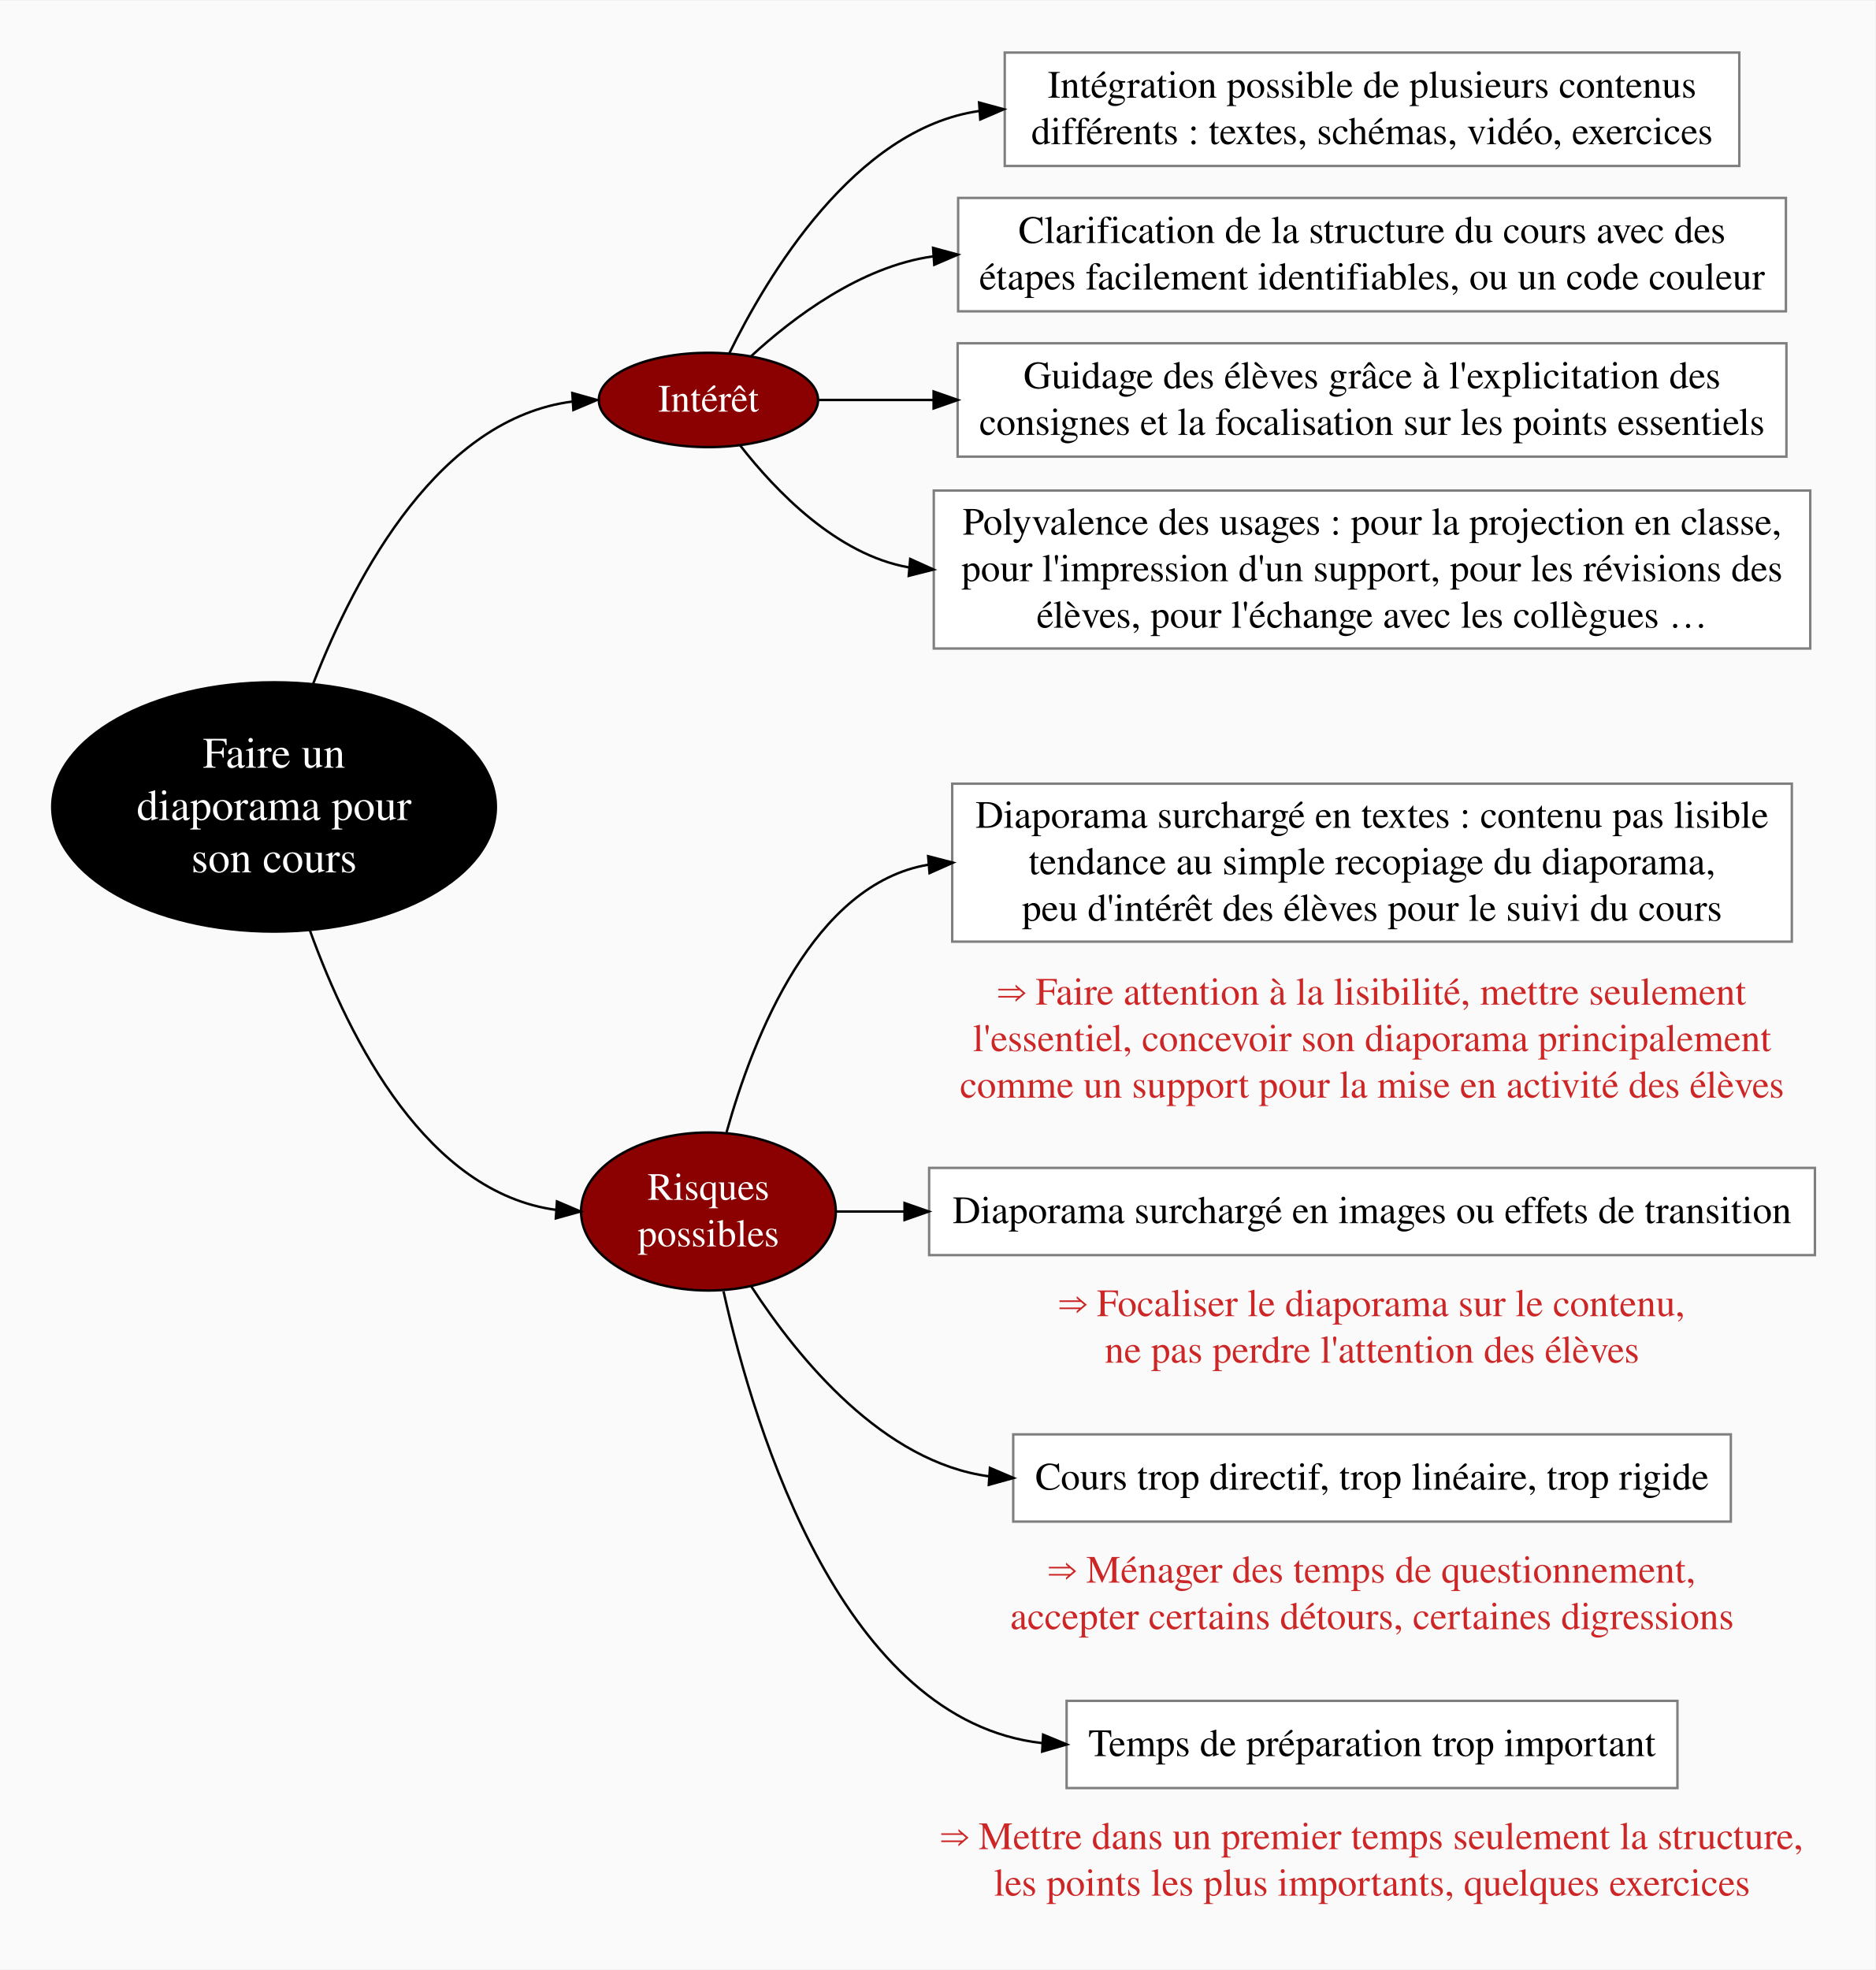
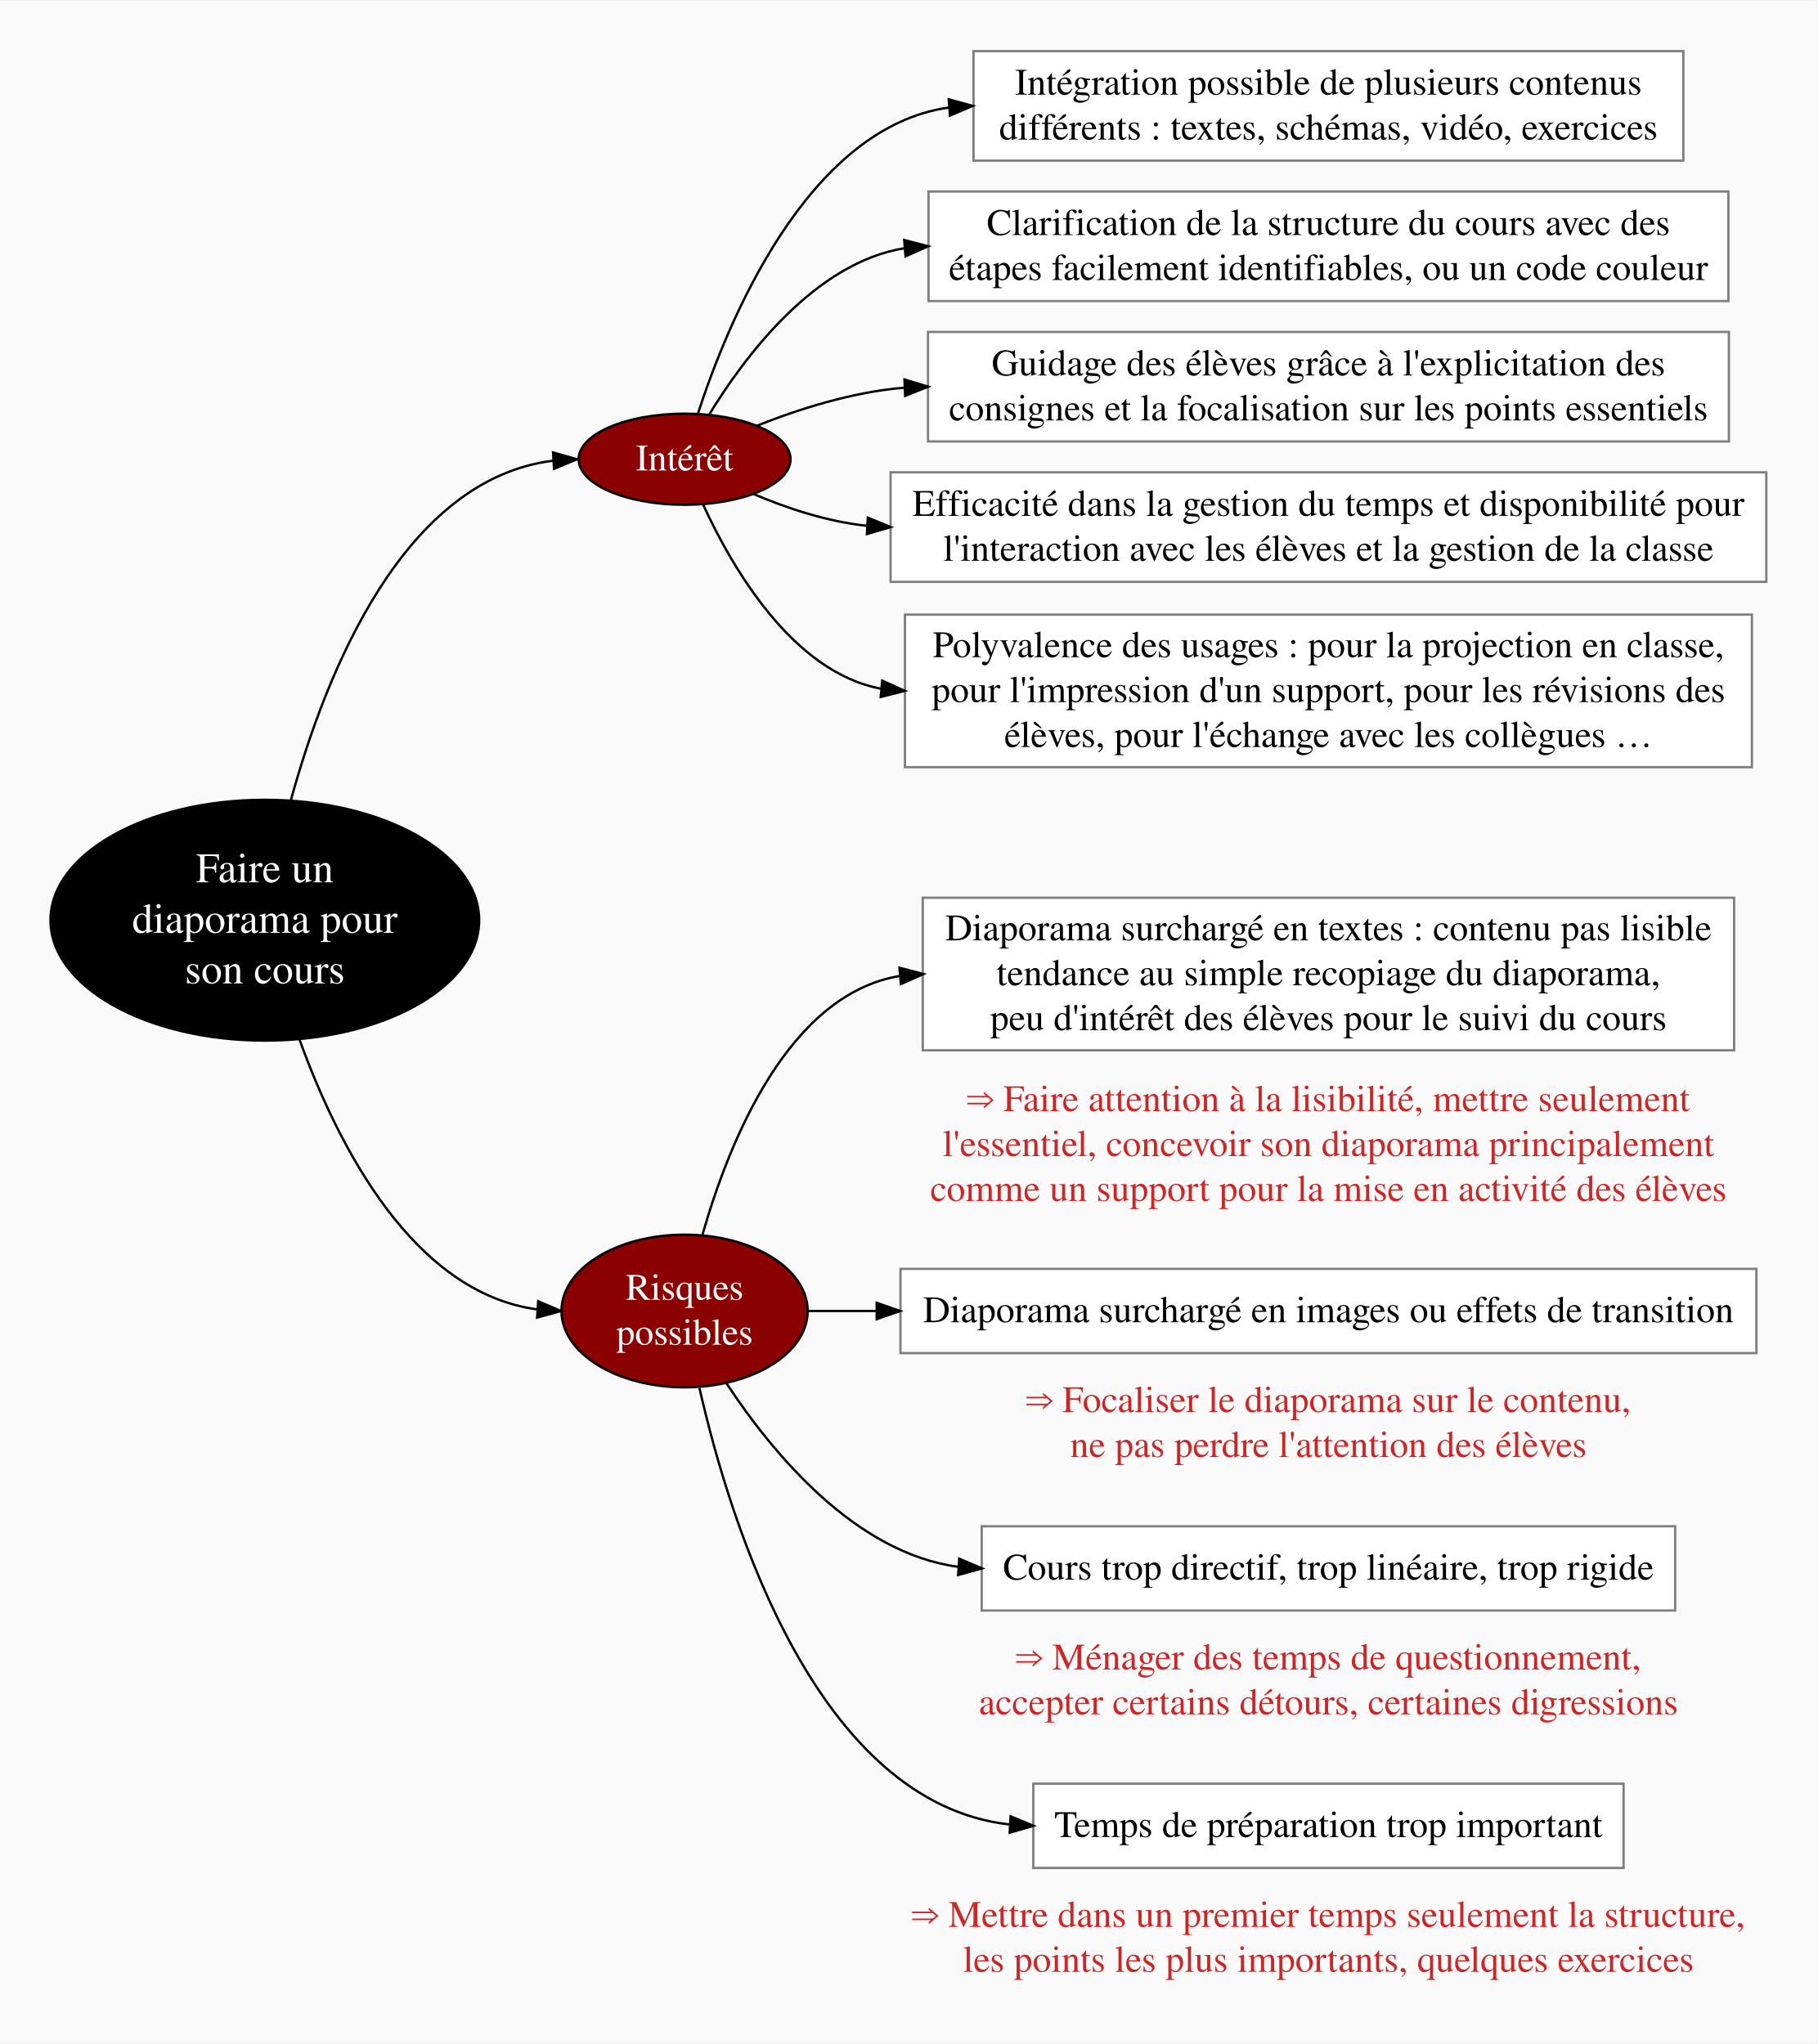
- <svg xmlns="http://www.w3.org/2000/svg" width="774pt" height="813pt" viewBox="0.00 0.00 774.20 812.60">
-   <g id="graph0" class="graph" transform="scale(1 1) rotate(0) translate(21.6 791)">
-     <polygon fill="#fafafa" stroke="transparent" points="-21.6,21.6 -21.6,-791 752.601,-791 752.601,21.6 -21.6,21.6" />
+ <svg xmlns="http://www.w3.org/2000/svg" width="776pt" height="873pt" viewBox="0.00 0.00 776.44 872.60">
+   <g id="graph0" class="graph" transform="scale(1 1) rotate(0) translate(21.6 851)">
+     <polygon fill="#fafafa" stroke="transparent" points="-21.6,21.6 -21.6,-851 754.84,-851 754.84,21.6 -21.6,21.6" />
    <g id="node1" class="node">
      <ellipse fill="#000000" stroke="#000000" cx="91.542" cy="-458.2" rx="91.583" ry="51.455" />
      <text text-anchor="middle" x="91.542" y="-474.4" font-family="Times,serif" font-size="18.00" fill="#ffffff">Faire un</text>
      <text text-anchor="middle" x="91.542" y="-452.8" font-family="Times,serif" font-size="18.00" fill="#ffffff">diaporama pour</text>
      <text text-anchor="middle" x="91.542" y="-431.2" font-family="Times,serif" font-size="18.00" fill="#ffffff">son cours</text>
    </g>
    <g id="node2" class="node">
-       <ellipse fill="#8b0000" stroke="#000000" cx="270.877" cy="-626.2" rx="45.263" ry="19.47" />
-       <text text-anchor="middle" x="270.877" y="-621.4" font-family="Times,serif" font-size="16.00" fill="#ffffff">Intérêt</text>
+       <ellipse fill="#8b0000" stroke="#000000" cx="270.877" cy="-655.2" rx="45.263" ry="19.47" />
+       <text text-anchor="middle" x="270.877" y="-650.4" font-family="Times,serif" font-size="16.00" fill="#ffffff">Intérêt</text>
    </g>
    <g id="edge1" class="edge">
-       <path fill="none" stroke="#000000" d="M107.694,-509.062C125.862,-555.707 160.188,-618.59 214.817,-625.564" />
-       <polygon fill="#000000" stroke="#000000" points="214.677,-629.062 224.877,-626.2 215.118,-622.076 214.677,-629.062" />
+       <path fill="none" stroke="#000000" d="M102.663,-509.445C117.915,-564.965 151.017,-646.736 214.809,-654.588" />
+       <polygon fill="#000000" stroke="#000000" points="214.684,-658.087 224.877,-655.2 215.108,-651.1 214.684,-658.087" />
    </g>
    <g id="node3" class="node">
      <ellipse fill="#8b0000" stroke="#000000" cx="270.877" cy="-291.2" rx="52.589" ry="32.621" />
      <text text-anchor="middle" x="270.877" y="-296" font-family="Times,serif" font-size="16.00" fill="#ffffff">Risques</text>
      <text text-anchor="middle" x="270.877" y="-276.8" font-family="Times,serif" font-size="16.00" fill="#ffffff">possibles</text>
    </g>
    <g id="edge2" class="edge">
      <path fill="none" stroke="#000000" d="M106.36,-407.187C123.092,-360.953 155.109,-298.976 207.969,-291.872" />
      <polygon fill="#000000" stroke="#000000" points="208.337,-295.355 218.083,-291.2 207.873,-288.37 208.337,-295.355" />
    </g>
    <g id="node4" class="node">
-       <polygon fill="#ffffff" stroke="#7f7f7f" points="696.464,-769.602 393.209,-769.602 393.209,-722.798 696.464,-722.798 696.464,-769.602" />
-       <text text-anchor="middle" x="544.837" y="-751" font-family="Times,serif" font-size="16.00" fill="#000000">Intégration possible de plusieurs contenus</text>
-       <text text-anchor="middle" x="544.837" y="-731.8" font-family="Times,serif" font-size="16.00" fill="#000000">différents : textes, schémas, vidéo, exercices</text>
+       <polygon fill="#ffffff" stroke="#7f7f7f" points="697.583,-829.602 394.328,-829.602 394.328,-782.798 697.583,-782.798 697.583,-829.602" />
+       <text text-anchor="middle" x="545.956" y="-811" font-family="Times,serif" font-size="16.00" fill="#000000">Intégration possible de plusieurs contenus</text>
+       <text text-anchor="middle" x="545.956" y="-791.8" font-family="Times,serif" font-size="16.00" fill="#000000">différents : textes, schémas, vidéo, exercices</text>
    </g>
    <g id="edge3" class="edge">
-       <path fill="none" stroke="#000000" d="M279.369,-645.214C294.925,-677.002 331.192,-738.191 382.691,-745.484" />
-       <polygon fill="#000000" stroke="#000000" points="382.615,-748.987 392.837,-746.2 383.108,-742.004 382.615,-748.987" />
+       <path fill="none" stroke="#000000" d="M276.456,-674.324C288.945,-712.893 322.953,-797.064 383.936,-805.513" />
+       <polygon fill="#000000" stroke="#000000" points="383.74,-809.007 393.956,-806.2 384.219,-802.024 383.74,-809.007" />
    </g>
    <g id="node5" class="node">
-       <polygon fill="#ffffff" stroke="#7f7f7f" points="715.707,-709.602 373.966,-709.602 373.966,-662.798 715.707,-662.798 715.707,-709.602" />
-       <text text-anchor="middle" x="544.837" y="-691" font-family="Times,serif" font-size="16.00" fill="#000000">Clarification de la structure du cours avec des</text>
-       <text text-anchor="middle" x="544.837" y="-671.8" font-family="Times,serif" font-size="16.00" fill="#000000">étapes facilement identifiables, ou un code couleur</text>
+       <polygon fill="#ffffff" stroke="#7f7f7f" points="716.826,-769.602 375.085,-769.602 375.085,-722.798 716.826,-722.798 716.826,-769.602" />
+       <text text-anchor="middle" x="545.956" y="-751" font-family="Times,serif" font-size="16.00" fill="#000000">Clarification de la structure du cours avec des</text>
+       <text text-anchor="middle" x="545.956" y="-731.8" font-family="Times,serif" font-size="16.00" fill="#000000">étapes facilement identifiables, ou un code couleur</text>
    </g>
    <g id="edge4" class="edge">
-       <path fill="none" stroke="#000000" d="M288.417,-644.202C305.647,-660.08 333.646,-681.328 363.612,-685.48" />
-       <polygon fill="#000000" stroke="#000000" points="363.615,-688.989 373.837,-686.2 364.107,-682.006 363.615,-688.989" />
+       <path fill="none" stroke="#000000" d="M281.256,-674.055C296.206,-698.627 326.303,-739.207 364.95,-745.398" />
+       <polygon fill="#000000" stroke="#000000" points="364.708,-748.889 374.956,-746.2 365.268,-741.912 364.708,-748.889" />
    </g>
    <g id="node6" class="node">
-       <polygon fill="#ffffff" stroke="#7f7f7f" points="715.921,-649.602 373.752,-649.602 373.752,-602.798 715.921,-602.798 715.921,-649.602" />
-       <text text-anchor="middle" x="544.837" y="-631" font-family="Times,serif" font-size="16.00" fill="#000000">Guidage des élèves grâce à l'explicitation des</text>
-       <text text-anchor="middle" x="544.837" y="-611.8" font-family="Times,serif" font-size="16.00" fill="#000000">consignes et la focalisation sur les points essentiels</text>
+       <polygon fill="#ffffff" stroke="#7f7f7f" points="717.04,-709.602 374.872,-709.602 374.872,-662.798 717.04,-662.798 717.04,-709.602" />
+       <text text-anchor="middle" x="545.956" y="-691" font-family="Times,serif" font-size="16.00" fill="#000000">Guidage des élèves grâce à l'explicitation des</text>
+       <text text-anchor="middle" x="545.956" y="-671.8" font-family="Times,serif" font-size="16.00" fill="#000000">consignes et la focalisation sur les points essentiels</text>
    </g>
    <g id="edge5" class="edge">
-       <path fill="none" stroke="#000000" d="M316.493,-626.2C331.162,-626.2 347.722,-626.2 363.56,-626.2" />
-       <polygon fill="#000000" stroke="#000000" points="363.837,-629.7 373.837,-626.2 363.837,-622.7 363.837,-629.7" />
+       <path fill="none" stroke="#000000" d="M301.594,-669.43C319.248,-676.497 342.312,-683.918 364.725,-685.765" />
+       <polygon fill="#000000" stroke="#000000" points="364.816,-689.272 374.956,-686.2 365.113,-682.278 364.816,-689.272" />
    </g>
    <g id="node7" class="node">
-       <polygon fill="#ffffff" stroke="#7f7f7f" points="725.761,-588.801 363.912,-588.801 363.912,-523.599 725.761,-523.599 725.761,-588.801" />
-       <text text-anchor="middle" x="544.837" y="-570.6" font-family="Times,serif" font-size="16.00" fill="#000000">Polyvalence des usages : pour la projection en classe,</text>
-       <text text-anchor="middle" x="544.837" y="-551.4" font-family="Times,serif" font-size="16.00" fill="#000000">pour l'impression d'un support, pour les révisions des</text>
-       <text text-anchor="middle" x="544.837" y="-532.2" font-family="Times,serif" font-size="16.00" fill="#000000">élèves, pour l'échange avec les collègues …</text>
+       <polygon fill="#ffffff" stroke="#7f7f7f" points="733.024,-649.602 358.888,-649.602 358.888,-602.798 733.024,-602.798 733.024,-649.602" />
+       <text text-anchor="middle" x="545.956" y="-631" font-family="Times,serif" font-size="16.00" fill="#000000">Efficacité dans la gestion du temps et disponibilité pour</text>
+       <text text-anchor="middle" x="545.956" y="-611.8" font-family="Times,serif" font-size="16.00" fill="#000000">l'interaction avec les élèves et la gestion de la classe</text>
    </g>
    <g id="edge6" class="edge">
-       <path fill="none" stroke="#000000" d="M283.959,-607.441C298.477,-588.812 323.825,-562.296 353.584,-557.102" />
-       <polygon fill="#000000" stroke="#000000" points="354.182,-560.563 363.837,-556.2 353.568,-553.59 354.182,-560.563" />
+       <path fill="none" stroke="#000000" d="M300.256,-640.36C314.267,-634.396 331.698,-628.508 348.889,-626.737" />
+       <polygon fill="#000000" stroke="#000000" points="349.156,-630.228 358.956,-626.2 348.784,-623.237 349.156,-630.228" />
    </g>
    <g id="node8" class="node">
-       <polygon fill="#ffffff" stroke="#7f7f7f" points="718.154,-467.801 371.52,-467.801 371.52,-402.599 718.154,-402.599 718.154,-467.801" />
-       <text text-anchor="middle" x="544.837" y="-449.6" font-family="Times,serif" font-size="16.00" fill="#000000">Diaporama surchargé en textes : contenu pas lisible</text>
-       <text text-anchor="middle" x="544.837" y="-430.4" font-family="Times,serif" font-size="16.00" fill="#000000">tendance au simple recopiage du diaporama,</text>
-       <text text-anchor="middle" x="544.837" y="-411.2" font-family="Times,serif" font-size="16.00" fill="#000000">peu d'intérêt des élèves pour le suivi du cours</text>
+       <polygon fill="#ffffff" stroke="#7f7f7f" points="726.881,-588.801 365.031,-588.801 365.031,-523.599 726.881,-523.599 726.881,-588.801" />
+       <text text-anchor="middle" x="545.956" y="-570.6" font-family="Times,serif" font-size="16.00" fill="#000000">Polyvalence des usages : pour la projection en classe,</text>
+       <text text-anchor="middle" x="545.956" y="-551.4" font-family="Times,serif" font-size="16.00" fill="#000000">pour l'impression d'un support, pour les révisions des</text>
+       <text text-anchor="middle" x="545.956" y="-532.2" font-family="Times,serif" font-size="16.00" fill="#000000">élèves, pour l'échange avec les collègues …</text>
    </g>
-     <g id="edge10" class="edge">
-       <path fill="none" stroke="#000000" d="M278.347,-323.876C289.455,-363.623 314.305,-426.436 361.714,-434.368" />
-       <polygon fill="#000000" stroke="#000000" points="361.583,-437.869 371.837,-435.2 362.157,-430.892 361.583,-437.869" />
+     <g id="edge7" class="edge">
+       <path fill="none" stroke="#000000" d="M278.664,-636.112C290.787,-609.591 316.817,-564.055 354.99,-557.101" />
+       <polygon fill="#000000" stroke="#000000" points="355.312,-560.587 364.956,-556.2 354.681,-553.615 355.312,-560.587" />
    </g>
    <g id="node9" class="node">
-       <polygon fill="#ffffff" stroke="#7f7f7f" points="727.686,-309.2 361.987,-309.2 361.987,-273.2 727.686,-273.2 727.686,-309.2" />
-       <text text-anchor="middle" x="544.837" y="-286.4" font-family="Times,serif" font-size="16.00" fill="#000000">Diaporama surchargé en images ou effets de transition</text>
+       <polygon fill="#ffffff" stroke="#7f7f7f" points="719.273,-467.801 372.639,-467.801 372.639,-402.599 719.273,-402.599 719.273,-467.801" />
+       <text text-anchor="middle" x="545.956" y="-449.6" font-family="Times,serif" font-size="16.00" fill="#000000">Diaporama surchargé en textes : contenu pas lisible</text>
+       <text text-anchor="middle" x="545.956" y="-430.4" font-family="Times,serif" font-size="16.00" fill="#000000">tendance au simple recopiage du diaporama,</text>
+       <text text-anchor="middle" x="545.956" y="-411.2" font-family="Times,serif" font-size="16.00" fill="#000000">peu d'intérêt des élèves pour le suivi du cours</text>
    </g>
-     <g id="edge11" class="edge">
-       <path fill="none" stroke="#000000" d="M323.785,-291.2C332.851,-291.2 342.328,-291.2 351.557,-291.2" />
-       <polygon fill="#000000" stroke="#000000" points="351.837,-294.7 361.837,-291.2 351.837,-287.7 351.837,-294.7" />
+     <g id="edge12" class="edge">
+       <path fill="none" stroke="#000000" d="M278.545,-323.876C289.899,-363.623 315.168,-426.436 362.792,-434.368" />
+       <polygon fill="#000000" stroke="#000000" points="362.704,-437.872 372.956,-435.2 363.275,-430.895 362.704,-437.872" />
    </g>
    <g id="node10" class="node">
-       <polygon fill="#ffffff" stroke="#7f7f7f" points="692.968,-199.2 396.705,-199.2 396.705,-163.2 692.968,-163.2 692.968,-199.2" />
-       <text text-anchor="middle" x="544.837" y="-176.4" font-family="Times,serif" font-size="16.00" fill="#000000">Cours trop directif, trop linéaire, trop rigide</text>
+       <polygon fill="#ffffff" stroke="#7f7f7f" points="728.805,-309.2 363.106,-309.2 363.106,-273.2 728.805,-273.2 728.805,-309.2" />
+       <text text-anchor="middle" x="545.956" y="-286.4" font-family="Times,serif" font-size="16.00" fill="#000000">Diaporama surchargé en images ou effets de transition</text>
    </g>
-     <g id="edge12" class="edge">
-       <path fill="none" stroke="#000000" d="M288.574,-260.266C308.266,-230.018 343.136,-187.674 386.785,-181.869" />
-       <polygon fill="#000000" stroke="#000000" points="387.091,-185.357 396.837,-181.2 386.626,-178.372 387.091,-185.357" />
+     <g id="edge13" class="edge">
+       <path fill="none" stroke="#000000" d="M323.95,-291.2C333.331,-291.2 343.159,-291.2 352.72,-291.2" />
+       <polygon fill="#000000" stroke="#000000" points="352.956,-294.7 362.956,-291.2 352.956,-287.7 352.956,-294.7" />
    </g>
    <g id="node11" class="node">
-       <polygon fill="#ffffff" stroke="#7f7f7f" points="670.927,-89.2 418.746,-89.2 418.746,-53.2 670.927,-53.2 670.927,-89.2" />
-       <text text-anchor="middle" x="544.837" y="-66.4" font-family="Times,serif" font-size="16.00" fill="#000000">Temps de préparation trop important</text>
+       <polygon fill="#ffffff" stroke="#7f7f7f" points="694.087,-199.2 397.825,-199.2 397.825,-163.2 694.087,-163.2 694.087,-199.2" />
+       <text text-anchor="middle" x="545.956" y="-176.4" font-family="Times,serif" font-size="16.00" fill="#000000">Cours trop directif, trop linéaire, trop rigide</text>
    </g>
-     <g id="edge13" class="edge">
-       <path fill="none" stroke="#000000" d="M277.102,-258.264C290.279,-199.288 326.766,-80.921 408.627,-71.764" />
-       <polygon fill="#000000" stroke="#000000" points="409.045,-75.246 418.837,-71.2 408.659,-68.257 409.045,-75.246" />
+     <g id="edge14" class="edge">
+       <path fill="none" stroke="#000000" d="M288.799,-260.266C308.723,-230.018 343.955,-187.674 387.851,-181.869" />
+       <polygon fill="#000000" stroke="#000000" points="388.209,-185.353 397.956,-181.2 387.746,-178.368 388.209,-185.353" />
    </g>
    <g id="node12" class="node">
-       <path fill="#fafafa" stroke="transparent" d="M715.947,-394.801C715.947,-394.801 373.726,-394.801 373.726,-394.801 367.726,-394.801 361.726,-388.801 361.726,-382.801 361.726,-382.801 361.726,-341.599 361.726,-341.599 361.726,-335.599 367.726,-329.599 373.726,-329.599 373.726,-329.599 715.947,-329.599 715.947,-329.599 721.947,-329.599 727.947,-335.599 727.947,-341.599 727.947,-341.599 727.947,-382.801 727.947,-382.801 727.947,-388.801 721.947,-394.801 715.947,-394.801" />
-       <text text-anchor="middle" x="544.837" y="-376.6" font-family="Times,serif" font-size="16.00" fill="#cd2626">⇒ Faire attention à la lisibilité, mettre seulement</text>
-       <text text-anchor="middle" x="544.837" y="-357.4" font-family="Times,serif" font-size="16.00" fill="#cd2626">l'essentiel, concevoir son diaporama principalement</text>
-       <text text-anchor="middle" x="544.837" y="-338.2" font-family="Times,serif" font-size="16.00" fill="#cd2626">comme un support pour la mise en activité des élèves</text>
+       <polygon fill="#ffffff" stroke="#7f7f7f" points="672.047,-89.2 419.865,-89.2 419.865,-53.2 672.047,-53.2 672.047,-89.2" />
+       <text text-anchor="middle" x="545.956" y="-66.4" font-family="Times,serif" font-size="16.00" fill="#000000">Temps de préparation trop important</text>
+     </g>
+     <g id="edge15" class="edge">
+       <path fill="none" stroke="#000000" d="M277.232,-258.264C290.647,-199.288 327.634,-80.921 409.72,-71.764" />
+       <polygon fill="#000000" stroke="#000000" points="410.164,-75.245 419.956,-71.2 409.778,-68.256 410.164,-75.245" />
    </g>
    <g id="node13" class="node">
-       <path fill="#fafafa" stroke="transparent" d="M670.804,-266.602C670.804,-266.602 418.869,-266.602 418.869,-266.602 412.869,-266.602 406.869,-260.602 406.869,-254.602 406.869,-254.602 406.869,-231.798 406.869,-231.798 406.869,-225.798 412.869,-219.798 418.869,-219.798 418.869,-219.798 670.804,-219.798 670.804,-219.798 676.804,-219.798 682.804,-225.798 682.804,-231.798 682.804,-231.798 682.804,-254.602 682.804,-254.602 682.804,-260.602 676.804,-266.602 670.804,-266.602" />
-       <text text-anchor="middle" x="544.837" y="-248" font-family="Times,serif" font-size="16.00" fill="#cd2626">⇒ Focaliser le diaporama sur le contenu,</text>
-       <text text-anchor="middle" x="544.837" y="-228.8" font-family="Times,serif" font-size="16.00" fill="#cd2626">ne pas perdre l'attention des élèves</text>
+       <path fill="#fafafa" stroke="transparent" d="M717.066,-394.801C717.066,-394.801 374.845,-394.801 374.845,-394.801 368.845,-394.801 362.845,-388.801 362.845,-382.801 362.845,-382.801 362.845,-341.599 362.845,-341.599 362.845,-335.599 368.845,-329.599 374.845,-329.599 374.845,-329.599 717.066,-329.599 717.066,-329.599 723.066,-329.599 729.066,-335.599 729.066,-341.599 729.066,-341.599 729.066,-382.801 729.066,-382.801 729.066,-388.801 723.066,-394.801 717.066,-394.801" />
+       <text text-anchor="middle" x="545.956" y="-376.6" font-family="Times,serif" font-size="16.00" fill="#cd2626">⇒ Faire attention à la lisibilité, mettre seulement</text>
+       <text text-anchor="middle" x="545.956" y="-357.4" font-family="Times,serif" font-size="16.00" fill="#cd2626">l'essentiel, concevoir son diaporama principalement</text>
+       <text text-anchor="middle" x="545.956" y="-338.2" font-family="Times,serif" font-size="16.00" fill="#cd2626">comme un support pour la mise en activité des élèves</text>
    </g>
    <g id="node14" class="node">
-       <path fill="#fafafa" stroke="transparent" d="M690.91,-156.602C690.91,-156.602 398.763,-156.602 398.763,-156.602 392.763,-156.602 386.763,-150.602 386.763,-144.602 386.763,-144.602 386.763,-121.798 386.763,-121.798 386.763,-115.798 392.763,-109.798 398.763,-109.798 398.763,-109.798 690.91,-109.798 690.91,-109.798 696.91,-109.798 702.91,-115.798 702.91,-121.798 702.91,-121.798 702.91,-144.602 702.91,-144.602 702.91,-150.602 696.91,-156.602 690.91,-156.602" />
-       <text text-anchor="middle" x="544.837" y="-138" font-family="Times,serif" font-size="16.00" fill="#cd2626">⇒ Ménager des temps de questionnement,</text>
-       <text text-anchor="middle" x="544.837" y="-118.8" font-family="Times,serif" font-size="16.00" fill="#cd2626">accepter certains détours, certaines digressions</text>
+       <path fill="#fafafa" stroke="transparent" d="M671.923,-266.602C671.923,-266.602 419.988,-266.602 419.988,-266.602 413.988,-266.602 407.988,-260.602 407.988,-254.602 407.988,-254.602 407.988,-231.798 407.988,-231.798 407.988,-225.798 413.988,-219.798 419.988,-219.798 419.988,-219.798 671.923,-219.798 671.923,-219.798 677.923,-219.798 683.923,-225.798 683.923,-231.798 683.923,-231.798 683.923,-254.602 683.923,-254.602 683.923,-260.602 677.923,-266.602 671.923,-266.602" />
+       <text text-anchor="middle" x="545.956" y="-248" font-family="Times,serif" font-size="16.00" fill="#cd2626">⇒ Focaliser le diaporama sur le contenu,</text>
+       <text text-anchor="middle" x="545.956" y="-228.8" font-family="Times,serif" font-size="16.00" fill="#cd2626">ne pas perdre l'attention des élèves</text>
    </g>
    <g id="node15" class="node">
-       <path fill="#fafafa" stroke="transparent" d="M719.166,-46.602C719.166,-46.602 370.507,-46.602 370.507,-46.602 364.507,-46.602 358.507,-40.602 358.507,-34.602 358.507,-34.602 358.507,-11.798 358.507,-11.798 358.507,-5.798 364.507,.202 370.507,.202 370.507,.202 719.166,.202 719.166,.202 725.166,.202 731.166,-5.798 731.166,-11.798 731.166,-11.798 731.166,-34.602 731.166,-34.602 731.166,-40.602 725.166,-46.602 719.166,-46.602" />
-       <text text-anchor="middle" x="544.837" y="-28" font-family="Times,serif" font-size="16.00" fill="#cd2626">⇒ Mettre dans un premier temps seulement la structure,</text>
-       <text text-anchor="middle" x="544.837" y="-8.8" font-family="Times,serif" font-size="16.00" fill="#cd2626">les points les plus importants, quelques exercices</text>
+       <path fill="#fafafa" stroke="transparent" d="M692.029,-156.602C692.029,-156.602 399.882,-156.602 399.882,-156.602 393.882,-156.602 387.882,-150.602 387.882,-144.602 387.882,-144.602 387.882,-121.798 387.882,-121.798 387.882,-115.798 393.882,-109.798 399.882,-109.798 399.882,-109.798 692.029,-109.798 692.029,-109.798 698.029,-109.798 704.029,-115.798 704.029,-121.798 704.029,-121.798 704.029,-144.602 704.029,-144.602 704.029,-150.602 698.029,-156.602 692.029,-156.602" />
+       <text text-anchor="middle" x="545.956" y="-138" font-family="Times,serif" font-size="16.00" fill="#cd2626">⇒ Ménager des temps de questionnement,</text>
+       <text text-anchor="middle" x="545.956" y="-118.8" font-family="Times,serif" font-size="16.00" fill="#cd2626">accepter certains détours, certaines digressions</text>
+     </g>
+     <g id="node16" class="node">
+       <path fill="#fafafa" stroke="transparent" d="M720.286,-46.602C720.286,-46.602 371.626,-46.602 371.626,-46.602 365.626,-46.602 359.626,-40.602 359.626,-34.602 359.626,-34.602 359.626,-11.798 359.626,-11.798 359.626,-5.798 365.626,.202 371.626,.202 371.626,.202 720.286,.202 720.286,.202 726.286,.202 732.286,-5.798 732.286,-11.798 732.286,-11.798 732.286,-34.602 732.286,-34.602 732.286,-40.602 726.286,-46.602 720.286,-46.602" />
+       <text text-anchor="middle" x="545.956" y="-28" font-family="Times,serif" font-size="16.00" fill="#cd2626">⇒ Mettre dans un premier temps seulement la structure,</text>
+       <text text-anchor="middle" x="545.956" y="-8.8" font-family="Times,serif" font-size="16.00" fill="#cd2626">les points les plus importants, quelques exercices</text>
    </g>
  </g>
</svg>
